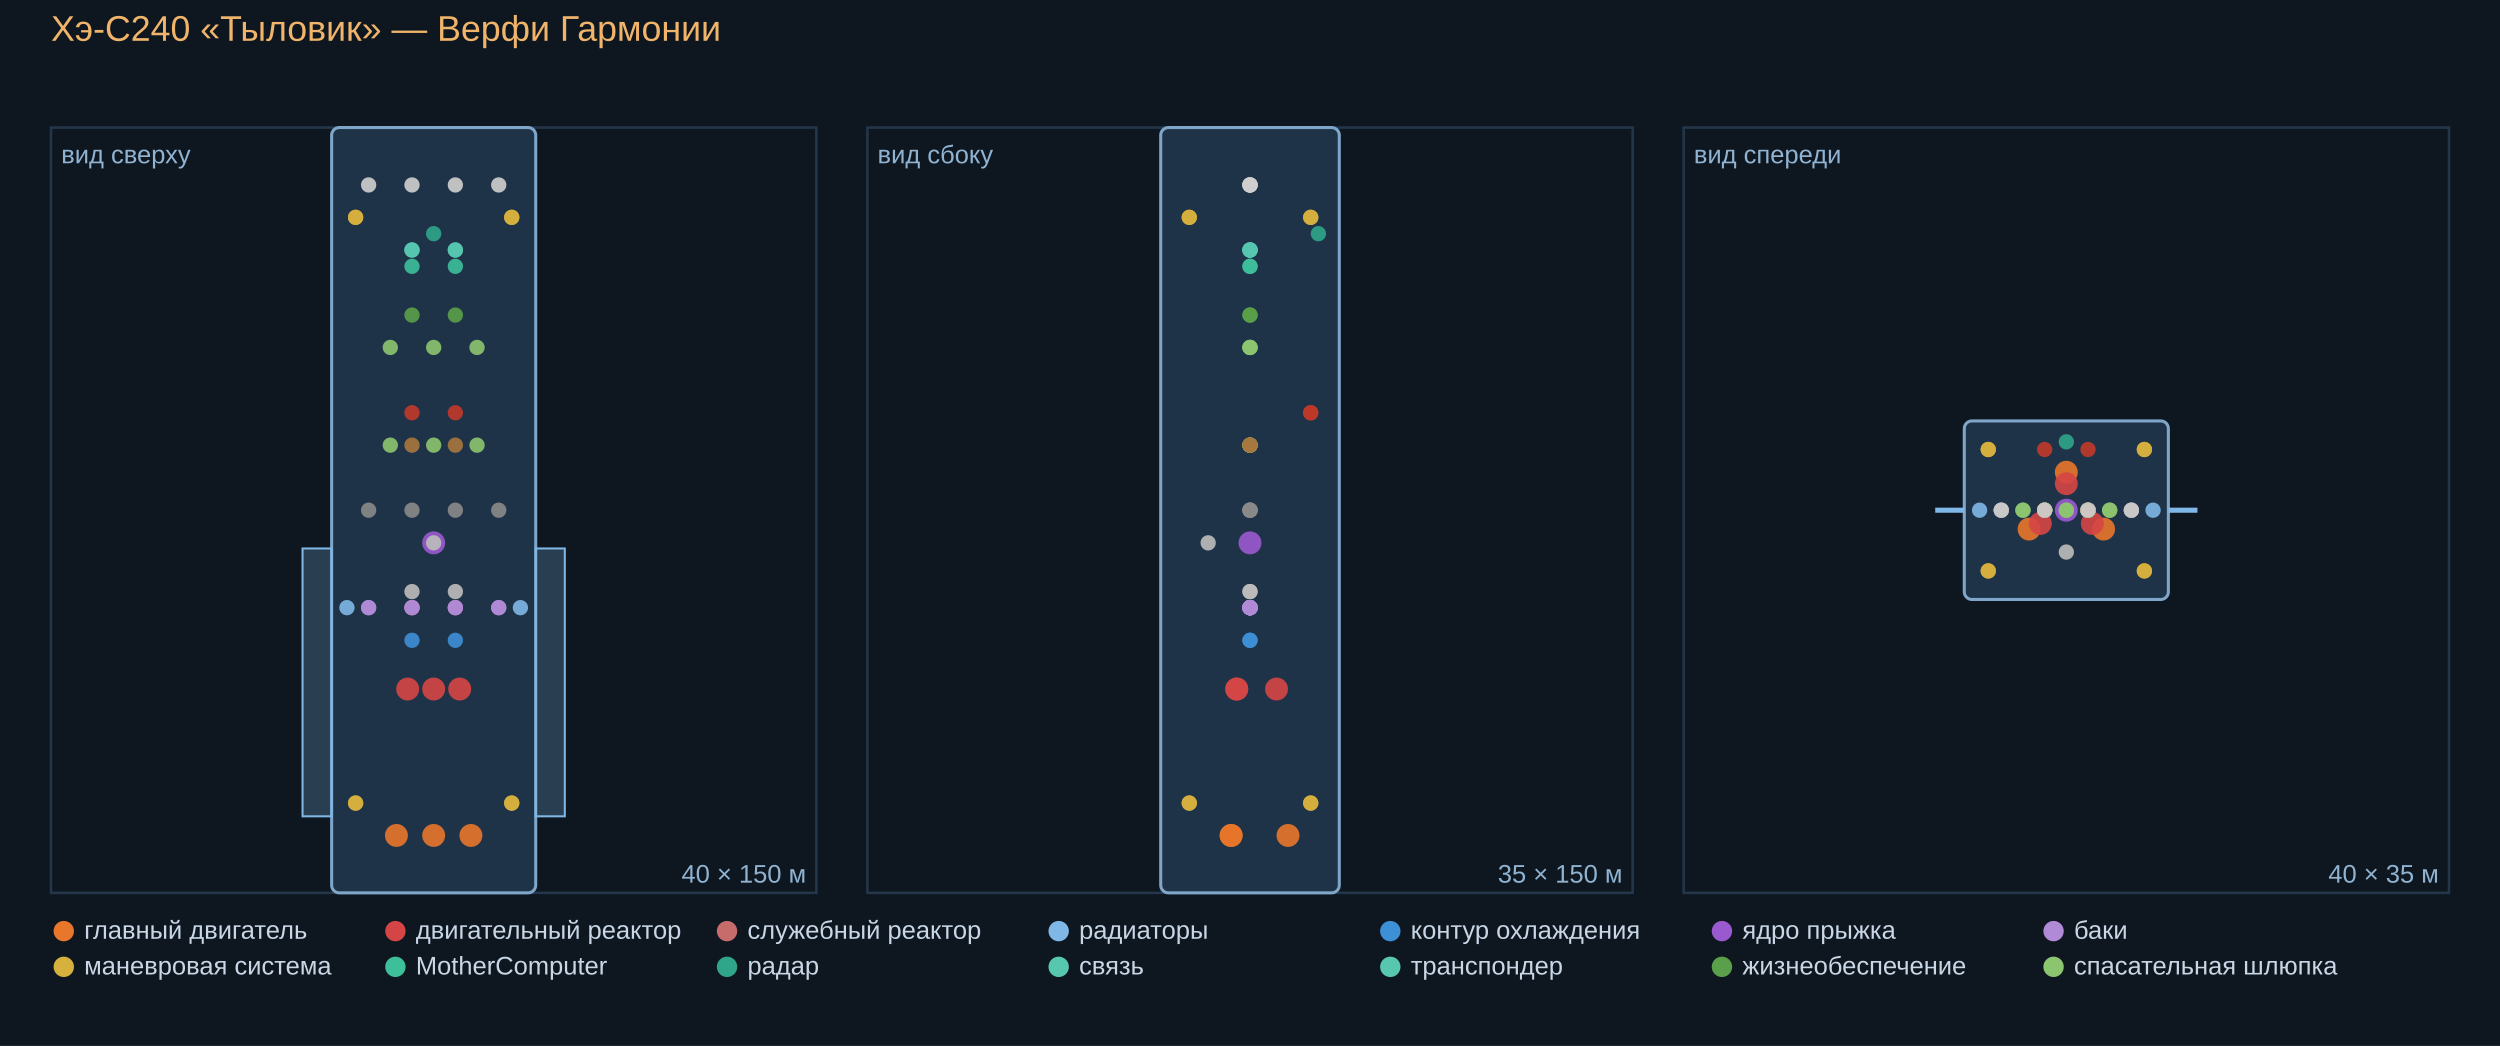
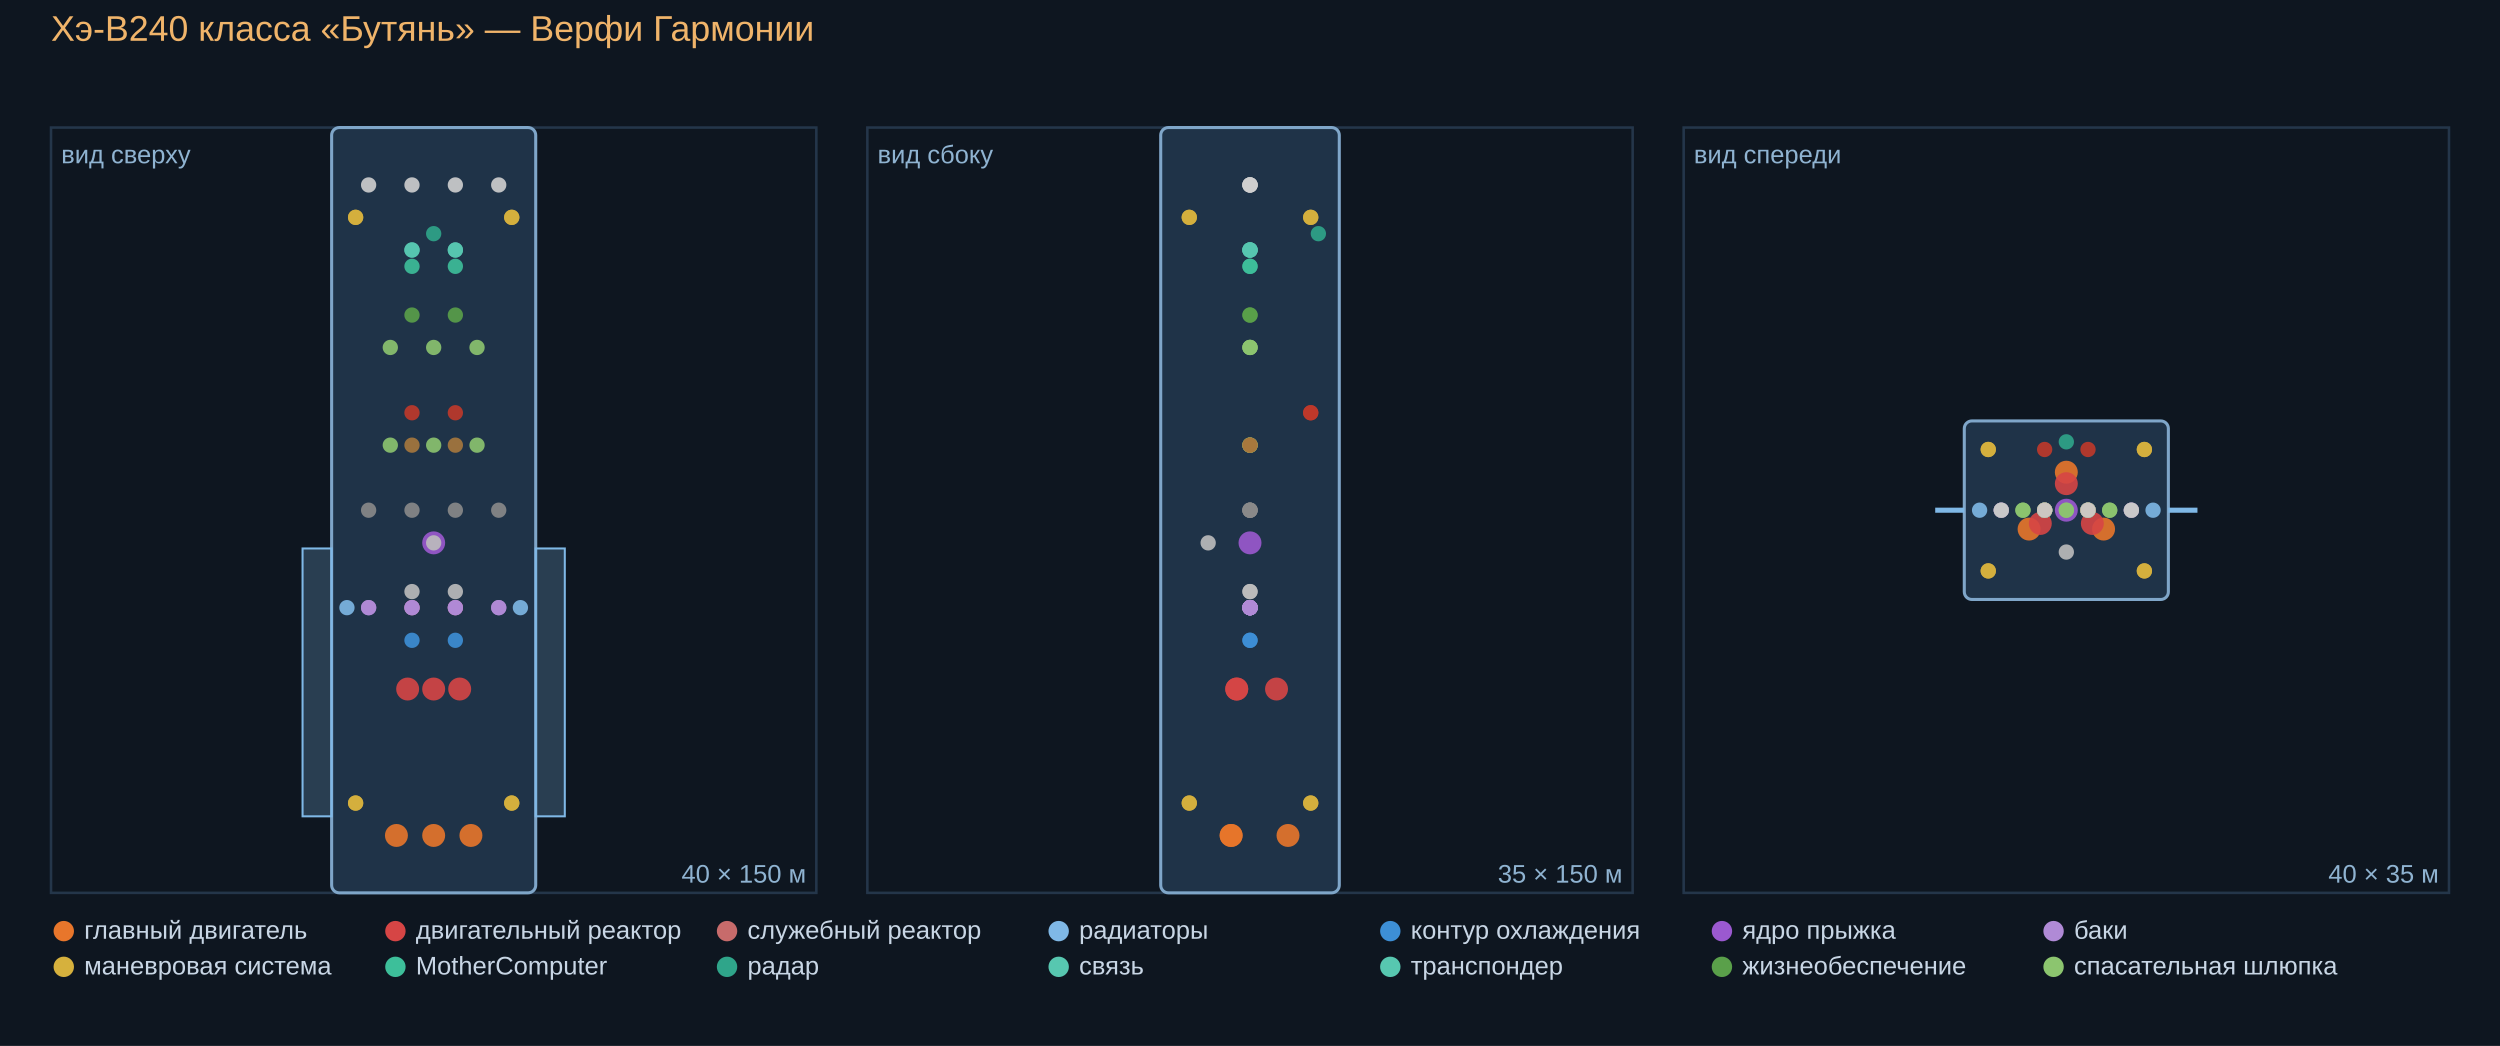
<svg xmlns="http://www.w3.org/2000/svg" viewBox="0 0 980 410" font-family="Segoe UI, Arial, sans-serif" font-size="10">
  <rect width="100%" height="100%" fill="#0e1620" />
-   <text x="20" y="16" fill="#f0b46a" font-size="14">Хэ-С240 «Тыловик» — Верфи Гармонии</text>
+   <text x="20" y="16" fill="#f0b46a" font-size="14">Хэ-B240 класса «Бутянь» — Верфи Гармонии</text>
  <rect x="20.0" y="50" width="300.0" height="300.0" fill="none" stroke="#24364a" />
  <text x="24.0" y="64" fill="#8fb3d1">вид сверху</text>
  <g fill="#1f3348" stroke="#7fa6c9" stroke-width="1.2">
    <rect x="130.0" y="50.0" width="80.0" height="300.0" rx="3" />
  </g>
  <rect x="118.6" y="215.0" width="11.4" height="105.0" fill="#7fb8e6" fill-opacity="0.25" stroke="#7fb8e6" stroke-width="0.8" />
  <rect x="210.0" y="215.0" width="11.4" height="105.0" fill="#7fb8e6" fill-opacity="0.25" stroke="#7fb8e6" stroke-width="0.8" />
  <text x="316.0" y="346.0" fill="#8fb3d1" text-anchor="end">40 × 150 м</text>
  <circle cx="170.0" cy="327.5" r="4.5" fill="#e8762b" fill-opacity="0.9" />
  <circle cx="155.4" cy="327.5" r="4.5" fill="#e8762b" fill-opacity="0.9" />
  <circle cx="184.6" cy="327.5" r="4.5" fill="#e8762b" fill-opacity="0.9" />
  <circle cx="170.0" cy="270.1" r="4.5" fill="#d64545" fill-opacity="0.9" />
  <circle cx="159.8" cy="270.1" r="4.5" fill="#d64545" fill-opacity="0.9" />
  <circle cx="180.2" cy="270.1" r="4.5" fill="#d64545" fill-opacity="0.9" />
  <circle cx="161.5" cy="238.2" r="3" fill="#c76b6b" fill-opacity="0.9" />
  <circle cx="178.5" cy="238.2" r="3" fill="#c76b6b" fill-opacity="0.9" />
  <circle cx="136.0" cy="238.2" r="3" fill="#7fb8e6" fill-opacity="0.9" />
  <circle cx="204.0" cy="238.2" r="3" fill="#7fb8e6" fill-opacity="0.9" />
  <circle cx="161.5" cy="251.0" r="3" fill="#3d8fd6" fill-opacity="0.9" />
  <circle cx="178.5" cy="251.0" r="3" fill="#3d8fd6" fill-opacity="0.9" />
  <circle cx="170.0" cy="212.8" r="4.5" fill="#9b59d0" fill-opacity="0.9" />
  <circle cx="144.5" cy="238.2" r="3" fill="#b08ad6" fill-opacity="0.9" />
  <circle cx="161.5" cy="238.2" r="3" fill="#b08ad6" fill-opacity="0.9" />
  <circle cx="178.5" cy="238.2" r="3" fill="#b08ad6" fill-opacity="0.9" />
  <circle cx="195.5" cy="238.2" r="3" fill="#b08ad6" fill-opacity="0.9" />
  <circle cx="144.5" cy="238.2" r="3" fill="#b08ad6" fill-opacity="0.9" />
  <circle cx="161.5" cy="238.2" r="3" fill="#b08ad6" fill-opacity="0.9" />
  <circle cx="178.5" cy="238.2" r="3" fill="#b08ad6" fill-opacity="0.9" />
  <circle cx="195.5" cy="238.2" r="3" fill="#b08ad6" fill-opacity="0.9" />
  <circle cx="139.4" cy="85.2" r="3" fill="#d6b13d" fill-opacity="0.9" />
  <circle cx="200.6" cy="85.2" r="3" fill="#d6b13d" fill-opacity="0.9" />
  <circle cx="139.4" cy="85.2" r="3" fill="#d6b13d" fill-opacity="0.9" />
  <circle cx="200.6" cy="85.2" r="3" fill="#d6b13d" fill-opacity="0.9" />
  <circle cx="139.4" cy="314.8" r="3" fill="#d6b13d" fill-opacity="0.9" />
  <circle cx="200.6" cy="314.8" r="3" fill="#d6b13d" fill-opacity="0.9" />
  <circle cx="139.4" cy="314.8" r="3" fill="#d6b13d" fill-opacity="0.9" />
  <circle cx="200.6" cy="314.8" r="3" fill="#d6b13d" fill-opacity="0.9" />
  <circle cx="161.5" cy="104.4" r="3" fill="#3dbf9a" fill-opacity="0.9" />
  <circle cx="178.5" cy="104.4" r="3" fill="#3dbf9a" fill-opacity="0.9" />
  <circle cx="170.0" cy="91.6" r="3" fill="#2fa58a" fill-opacity="0.9" />
  <circle cx="161.5" cy="98.0" r="3" fill="#57c7b0" fill-opacity="0.9" />
  <circle cx="178.5" cy="98.0" r="3" fill="#57c7b0" fill-opacity="0.9" />
  <circle cx="161.5" cy="98.0" r="3" fill="#57c7b0" fill-opacity="0.9" />
  <circle cx="178.5" cy="98.0" r="3" fill="#57c7b0" fill-opacity="0.9" />
  <circle cx="161.5" cy="123.5" r="3" fill="#5aa04a" fill-opacity="0.9" />
  <circle cx="178.5" cy="123.5" r="3" fill="#5aa04a" fill-opacity="0.9" />
  <circle cx="153.0" cy="174.5" r="3" fill="#8cc56f" fill-opacity="0.9" />
  <circle cx="170.0" cy="174.5" r="3" fill="#8cc56f" fill-opacity="0.9" />
  <circle cx="187.0" cy="174.5" r="3" fill="#8cc56f" fill-opacity="0.9" />
  <circle cx="153.0" cy="136.2" r="3" fill="#8cc56f" fill-opacity="0.9" />
  <circle cx="170.0" cy="136.2" r="3" fill="#8cc56f" fill-opacity="0.9" />
  <circle cx="187.0" cy="136.2" r="3" fill="#8cc56f" fill-opacity="0.9" />
  <circle cx="144.5" cy="200.0" r="3" fill="#8a8a8a" fill-opacity="0.9" />
  <circle cx="161.5" cy="200.0" r="3" fill="#8a8a8a" fill-opacity="0.9" />
  <circle cx="178.5" cy="200.0" r="3" fill="#8a8a8a" fill-opacity="0.9" />
  <circle cx="195.5" cy="200.0" r="3" fill="#8a8a8a" fill-opacity="0.9" />
  <circle cx="170.0" cy="212.8" r="3" fill="#bdbdbd" fill-opacity="0.9" />
  <circle cx="161.5" cy="231.9" r="3" fill="#bdbdbd" fill-opacity="0.9" />
  <circle cx="178.5" cy="231.9" r="3" fill="#bdbdbd" fill-opacity="0.9" />
  <circle cx="161.5" cy="174.5" r="3" fill="#a8783d" fill-opacity="0.9" />
  <circle cx="178.5" cy="174.5" r="3" fill="#a8783d" fill-opacity="0.9" />
  <circle cx="144.5" cy="72.5" r="3" fill="#d0d0d0" fill-opacity="0.9" />
  <circle cx="161.5" cy="72.5" r="3" fill="#d0d0d0" fill-opacity="0.9" />
  <circle cx="178.5" cy="72.5" r="3" fill="#d0d0d0" fill-opacity="0.9" />
  <circle cx="195.5" cy="72.5" r="3" fill="#d0d0d0" fill-opacity="0.9" />
  <circle cx="161.5" cy="161.8" r="3" fill="#c0392b" fill-opacity="0.9" />
  <circle cx="178.5" cy="161.8" r="3" fill="#c0392b" fill-opacity="0.9" />
  <rect x="340.0" y="50" width="300.0" height="300.0" fill="none" stroke="#24364a" />
  <text x="344.0" y="64" fill="#8fb3d1">вид сбоку</text>
  <g fill="#1f3348" stroke="#7fa6c9" stroke-width="1.2">
    <rect x="455.0" y="50.0" width="70.0" height="300.0" rx="3" />
  </g>
  <text x="636.0" y="346.0" fill="#8fb3d1" text-anchor="end">35 × 150 м</text>
  <circle cx="504.9" cy="327.5" r="4.5" fill="#e8762b" fill-opacity="0.9" />
  <circle cx="482.6" cy="327.5" r="4.5" fill="#e8762b" fill-opacity="0.9" />
  <circle cx="482.6" cy="327.5" r="4.5" fill="#e8762b" fill-opacity="0.9" />
  <circle cx="500.4" cy="270.1" r="4.5" fill="#d64545" fill-opacity="0.9" />
  <circle cx="484.8" cy="270.1" r="4.5" fill="#d64545" fill-opacity="0.9" />
  <circle cx="484.8" cy="270.1" r="4.5" fill="#d64545" fill-opacity="0.9" />
  <circle cx="490.0" cy="238.2" r="3" fill="#c76b6b" fill-opacity="0.9" />
  <circle cx="490.0" cy="238.2" r="3" fill="#c76b6b" fill-opacity="0.9" />
  <circle cx="490.0" cy="238.2" r="3" fill="#7fb8e6" fill-opacity="0.9" />
  <circle cx="490.0" cy="238.2" r="3" fill="#7fb8e6" fill-opacity="0.9" />
  <circle cx="490.0" cy="251.0" r="3" fill="#3d8fd6" fill-opacity="0.9" />
  <circle cx="490.0" cy="251.0" r="3" fill="#3d8fd6" fill-opacity="0.9" />
  <circle cx="490.0" cy="212.8" r="4.5" fill="#9b59d0" fill-opacity="0.9" />
  <circle cx="490.0" cy="238.2" r="3" fill="#b08ad6" fill-opacity="0.9" />
  <circle cx="490.0" cy="238.2" r="3" fill="#b08ad6" fill-opacity="0.9" />
  <circle cx="490.0" cy="238.2" r="3" fill="#b08ad6" fill-opacity="0.9" />
  <circle cx="490.0" cy="238.2" r="3" fill="#b08ad6" fill-opacity="0.9" />
  <circle cx="490.0" cy="238.2" r="3" fill="#b08ad6" fill-opacity="0.9" />
  <circle cx="490.0" cy="238.2" r="3" fill="#b08ad6" fill-opacity="0.9" />
  <circle cx="490.0" cy="238.2" r="3" fill="#b08ad6" fill-opacity="0.9" />
  <circle cx="490.0" cy="238.2" r="3" fill="#b08ad6" fill-opacity="0.9" />
  <circle cx="513.8" cy="85.2" r="3" fill="#d6b13d" fill-opacity="0.9" />
  <circle cx="513.8" cy="85.2" r="3" fill="#d6b13d" fill-opacity="0.9" />
  <circle cx="466.2" cy="85.2" r="3" fill="#d6b13d" fill-opacity="0.9" />
  <circle cx="466.2" cy="85.2" r="3" fill="#d6b13d" fill-opacity="0.9" />
  <circle cx="513.8" cy="314.8" r="3" fill="#d6b13d" fill-opacity="0.9" />
  <circle cx="513.8" cy="314.8" r="3" fill="#d6b13d" fill-opacity="0.9" />
  <circle cx="466.2" cy="314.8" r="3" fill="#d6b13d" fill-opacity="0.9" />
  <circle cx="466.2" cy="314.8" r="3" fill="#d6b13d" fill-opacity="0.9" />
  <circle cx="490.0" cy="104.4" r="3" fill="#3dbf9a" fill-opacity="0.9" />
  <circle cx="490.0" cy="104.4" r="3" fill="#3dbf9a" fill-opacity="0.9" />
  <circle cx="516.8" cy="91.6" r="3" fill="#2fa58a" fill-opacity="0.9" />
  <circle cx="490.0" cy="98.0" r="3" fill="#57c7b0" fill-opacity="0.9" />
  <circle cx="490.0" cy="98.0" r="3" fill="#57c7b0" fill-opacity="0.9" />
  <circle cx="490.0" cy="98.0" r="3" fill="#57c7b0" fill-opacity="0.9" />
  <circle cx="490.0" cy="98.0" r="3" fill="#57c7b0" fill-opacity="0.9" />
  <circle cx="490.0" cy="123.5" r="3" fill="#5aa04a" fill-opacity="0.9" />
  <circle cx="490.0" cy="123.5" r="3" fill="#5aa04a" fill-opacity="0.9" />
  <circle cx="490.0" cy="174.5" r="3" fill="#8cc56f" fill-opacity="0.9" />
  <circle cx="490.0" cy="174.5" r="3" fill="#8cc56f" fill-opacity="0.9" />
  <circle cx="490.0" cy="174.5" r="3" fill="#8cc56f" fill-opacity="0.9" />
  <circle cx="490.0" cy="136.2" r="3" fill="#8cc56f" fill-opacity="0.9" />
  <circle cx="490.0" cy="136.2" r="3" fill="#8cc56f" fill-opacity="0.9" />
  <circle cx="490.0" cy="136.2" r="3" fill="#8cc56f" fill-opacity="0.9" />
  <circle cx="490.0" cy="200.0" r="3" fill="#8a8a8a" fill-opacity="0.9" />
  <circle cx="490.0" cy="200.0" r="3" fill="#8a8a8a" fill-opacity="0.9" />
  <circle cx="490.0" cy="200.0" r="3" fill="#8a8a8a" fill-opacity="0.9" />
  <circle cx="490.0" cy="200.0" r="3" fill="#8a8a8a" fill-opacity="0.9" />
  <circle cx="473.6" cy="212.8" r="3" fill="#bdbdbd" fill-opacity="0.9" />
  <circle cx="490.0" cy="231.9" r="3" fill="#bdbdbd" fill-opacity="0.9" />
  <circle cx="490.0" cy="231.9" r="3" fill="#bdbdbd" fill-opacity="0.9" />
  <circle cx="490.0" cy="174.5" r="3" fill="#a8783d" fill-opacity="0.9" />
  <circle cx="490.0" cy="174.5" r="3" fill="#a8783d" fill-opacity="0.9" />
  <circle cx="490.0" cy="72.5" r="3" fill="#d0d0d0" fill-opacity="0.9" />
  <circle cx="490.0" cy="72.5" r="3" fill="#d0d0d0" fill-opacity="0.9" />
  <circle cx="490.0" cy="72.5" r="3" fill="#d0d0d0" fill-opacity="0.9" />
  <circle cx="490.0" cy="72.5" r="3" fill="#d0d0d0" fill-opacity="0.9" />
  <circle cx="513.8" cy="161.8" r="3" fill="#c0392b" fill-opacity="0.9" />
  <circle cx="513.8" cy="161.8" r="3" fill="#c0392b" fill-opacity="0.9" />
  <rect x="660.0" y="50" width="300.0" height="300.0" fill="none" stroke="#24364a" />
  <text x="664.0" y="64" fill="#8fb3d1">вид спереди</text>
  <g fill="#1f3348" stroke="#7fa6c9" stroke-width="1.2">
    <rect x="770.0" y="165.0" width="80.0" height="70.0" rx="3" />
  </g>
  <line x1="758.6" y1="200.0" x2="770.0" y2="200.0" stroke="#7fb8e6" stroke-width="2" />
  <line x1="850.0" y1="200.0" x2="861.4" y2="200.0" stroke="#7fb8e6" stroke-width="2" />
  <text x="956.0" y="346.0" fill="#8fb3d1" text-anchor="end">40 × 35 м</text>
  <circle cx="810.0" cy="185.1" r="4.5" fill="#e8762b" fill-opacity="0.9" />
  <circle cx="795.4" cy="207.4" r="4.5" fill="#e8762b" fill-opacity="0.9" />
  <circle cx="824.6" cy="207.4" r="4.5" fill="#e8762b" fill-opacity="0.9" />
  <circle cx="810.0" cy="189.6" r="4.5" fill="#d64545" fill-opacity="0.9" />
  <circle cx="799.8" cy="205.2" r="4.5" fill="#d64545" fill-opacity="0.9" />
  <circle cx="820.2" cy="205.2" r="4.5" fill="#d64545" fill-opacity="0.9" />
  <circle cx="801.5" cy="200.0" r="3" fill="#c76b6b" fill-opacity="0.9" />
  <circle cx="818.5" cy="200.0" r="3" fill="#c76b6b" fill-opacity="0.9" />
  <circle cx="776.0" cy="200.0" r="3" fill="#7fb8e6" fill-opacity="0.9" />
  <circle cx="844.0" cy="200.0" r="3" fill="#7fb8e6" fill-opacity="0.9" />
  <circle cx="801.5" cy="200.0" r="3" fill="#3d8fd6" fill-opacity="0.9" />
  <circle cx="818.5" cy="200.0" r="3" fill="#3d8fd6" fill-opacity="0.9" />
  <circle cx="810.0" cy="200.0" r="4.5" fill="#9b59d0" fill-opacity="0.9" />
  <circle cx="784.5" cy="200.0" r="3" fill="#b08ad6" fill-opacity="0.9" />
  <circle cx="801.5" cy="200.0" r="3" fill="#b08ad6" fill-opacity="0.9" />
  <circle cx="818.5" cy="200.0" r="3" fill="#b08ad6" fill-opacity="0.9" />
  <circle cx="835.5" cy="200.0" r="3" fill="#b08ad6" fill-opacity="0.9" />
  <circle cx="784.5" cy="200.0" r="3" fill="#b08ad6" fill-opacity="0.9" />
  <circle cx="801.5" cy="200.0" r="3" fill="#b08ad6" fill-opacity="0.9" />
  <circle cx="818.5" cy="200.0" r="3" fill="#b08ad6" fill-opacity="0.9" />
  <circle cx="835.5" cy="200.0" r="3" fill="#b08ad6" fill-opacity="0.9" />
  <circle cx="779.4" cy="176.2" r="3" fill="#d6b13d" fill-opacity="0.9" />
  <circle cx="840.6" cy="176.2" r="3" fill="#d6b13d" fill-opacity="0.9" />
  <circle cx="779.4" cy="223.8" r="3" fill="#d6b13d" fill-opacity="0.9" />
  <circle cx="840.6" cy="223.8" r="3" fill="#d6b13d" fill-opacity="0.9" />
  <circle cx="779.4" cy="176.2" r="3" fill="#d6b13d" fill-opacity="0.9" />
  <circle cx="840.6" cy="176.2" r="3" fill="#d6b13d" fill-opacity="0.9" />
  <circle cx="779.4" cy="223.8" r="3" fill="#d6b13d" fill-opacity="0.9" />
  <circle cx="840.6" cy="223.8" r="3" fill="#d6b13d" fill-opacity="0.9" />
  <circle cx="801.5" cy="200.0" r="3" fill="#3dbf9a" fill-opacity="0.9" />
  <circle cx="818.5" cy="200.0" r="3" fill="#3dbf9a" fill-opacity="0.9" />
  <circle cx="810.0" cy="173.2" r="3" fill="#2fa58a" fill-opacity="0.9" />
  <circle cx="801.5" cy="200.0" r="3" fill="#57c7b0" fill-opacity="0.9" />
  <circle cx="818.5" cy="200.0" r="3" fill="#57c7b0" fill-opacity="0.9" />
  <circle cx="801.5" cy="200.0" r="3" fill="#57c7b0" fill-opacity="0.9" />
  <circle cx="818.5" cy="200.0" r="3" fill="#57c7b0" fill-opacity="0.9" />
  <circle cx="801.5" cy="200.0" r="3" fill="#5aa04a" fill-opacity="0.9" />
  <circle cx="818.5" cy="200.0" r="3" fill="#5aa04a" fill-opacity="0.9" />
  <circle cx="793.0" cy="200.0" r="3" fill="#8cc56f" fill-opacity="0.9" />
  <circle cx="810.0" cy="200.0" r="3" fill="#8cc56f" fill-opacity="0.9" />
  <circle cx="827.0" cy="200.0" r="3" fill="#8cc56f" fill-opacity="0.9" />
  <circle cx="793.0" cy="200.0" r="3" fill="#8cc56f" fill-opacity="0.9" />
  <circle cx="810.0" cy="200.0" r="3" fill="#8cc56f" fill-opacity="0.9" />
  <circle cx="827.0" cy="200.0" r="3" fill="#8cc56f" fill-opacity="0.9" />
  <circle cx="784.5" cy="200.0" r="3" fill="#8a8a8a" fill-opacity="0.9" />
  <circle cx="801.5" cy="200.0" r="3" fill="#8a8a8a" fill-opacity="0.9" />
  <circle cx="818.5" cy="200.0" r="3" fill="#8a8a8a" fill-opacity="0.9" />
  <circle cx="835.5" cy="200.0" r="3" fill="#8a8a8a" fill-opacity="0.9" />
  <circle cx="810.0" cy="216.4" r="3" fill="#bdbdbd" fill-opacity="0.9" />
  <circle cx="801.5" cy="200.0" r="3" fill="#bdbdbd" fill-opacity="0.9" />
  <circle cx="818.5" cy="200.0" r="3" fill="#bdbdbd" fill-opacity="0.9" />
  <circle cx="801.5" cy="200.0" r="3" fill="#a8783d" fill-opacity="0.9" />
  <circle cx="818.5" cy="200.0" r="3" fill="#a8783d" fill-opacity="0.9" />
  <circle cx="784.5" cy="200.0" r="3" fill="#d0d0d0" fill-opacity="0.9" />
  <circle cx="801.5" cy="200.0" r="3" fill="#d0d0d0" fill-opacity="0.9" />
  <circle cx="818.5" cy="200.0" r="3" fill="#d0d0d0" fill-opacity="0.9" />
  <circle cx="835.5" cy="200.0" r="3" fill="#d0d0d0" fill-opacity="0.9" />
  <circle cx="801.5" cy="176.2" r="3" fill="#c0392b" fill-opacity="0.9" />
  <circle cx="818.5" cy="176.2" r="3" fill="#c0392b" fill-opacity="0.9" />
  <circle cx="25" cy="365.0" r="4" fill="#e8762b" />
  <text x="33" y="368.0" fill="#c8d6e5">главный двигатель</text>
  <circle cx="155" cy="365.0" r="4" fill="#d64545" />
  <text x="163" y="368.0" fill="#c8d6e5">двигательный реактор</text>
  <circle cx="285" cy="365.0" r="4" fill="#c76b6b" />
  <text x="293" y="368.0" fill="#c8d6e5">служебный реактор</text>
  <circle cx="415" cy="365.0" r="4" fill="#7fb8e6" />
  <text x="423" y="368.0" fill="#c8d6e5">радиаторы</text>
  <circle cx="545" cy="365.0" r="4" fill="#3d8fd6" />
  <text x="553" y="368.0" fill="#c8d6e5">контур охлаждения</text>
  <circle cx="675" cy="365.0" r="4" fill="#9b59d0" />
  <text x="683" y="368.0" fill="#c8d6e5">ядро прыжка</text>
  <circle cx="805" cy="365.0" r="4" fill="#b08ad6" />
  <text x="813" y="368.0" fill="#c8d6e5">баки</text>
  <circle cx="25" cy="379.0" r="4" fill="#d6b13d" />
  <text x="33" y="382.0" fill="#c8d6e5">маневровая система</text>
  <circle cx="155" cy="379.0" r="4" fill="#3dbf9a" />
  <text x="163" y="382.0" fill="#c8d6e5">MotherComputer</text>
  <circle cx="285" cy="379.0" r="4" fill="#2fa58a" />
  <text x="293" y="382.0" fill="#c8d6e5">радар</text>
  <circle cx="415" cy="379.0" r="4" fill="#57c7b0" />
  <text x="423" y="382.0" fill="#c8d6e5">связь</text>
  <circle cx="545" cy="379.0" r="4" fill="#57c7b0" />
  <text x="553" y="382.0" fill="#c8d6e5">транспондер</text>
  <circle cx="675" cy="379.0" r="4" fill="#5aa04a" />
  <text x="683" y="382.0" fill="#c8d6e5">жизнеобеспечение</text>
  <circle cx="805" cy="379.0" r="4" fill="#8cc56f" />
  <text x="813" y="382.0" fill="#c8d6e5">спасательная шлюпка</text>
</svg>
